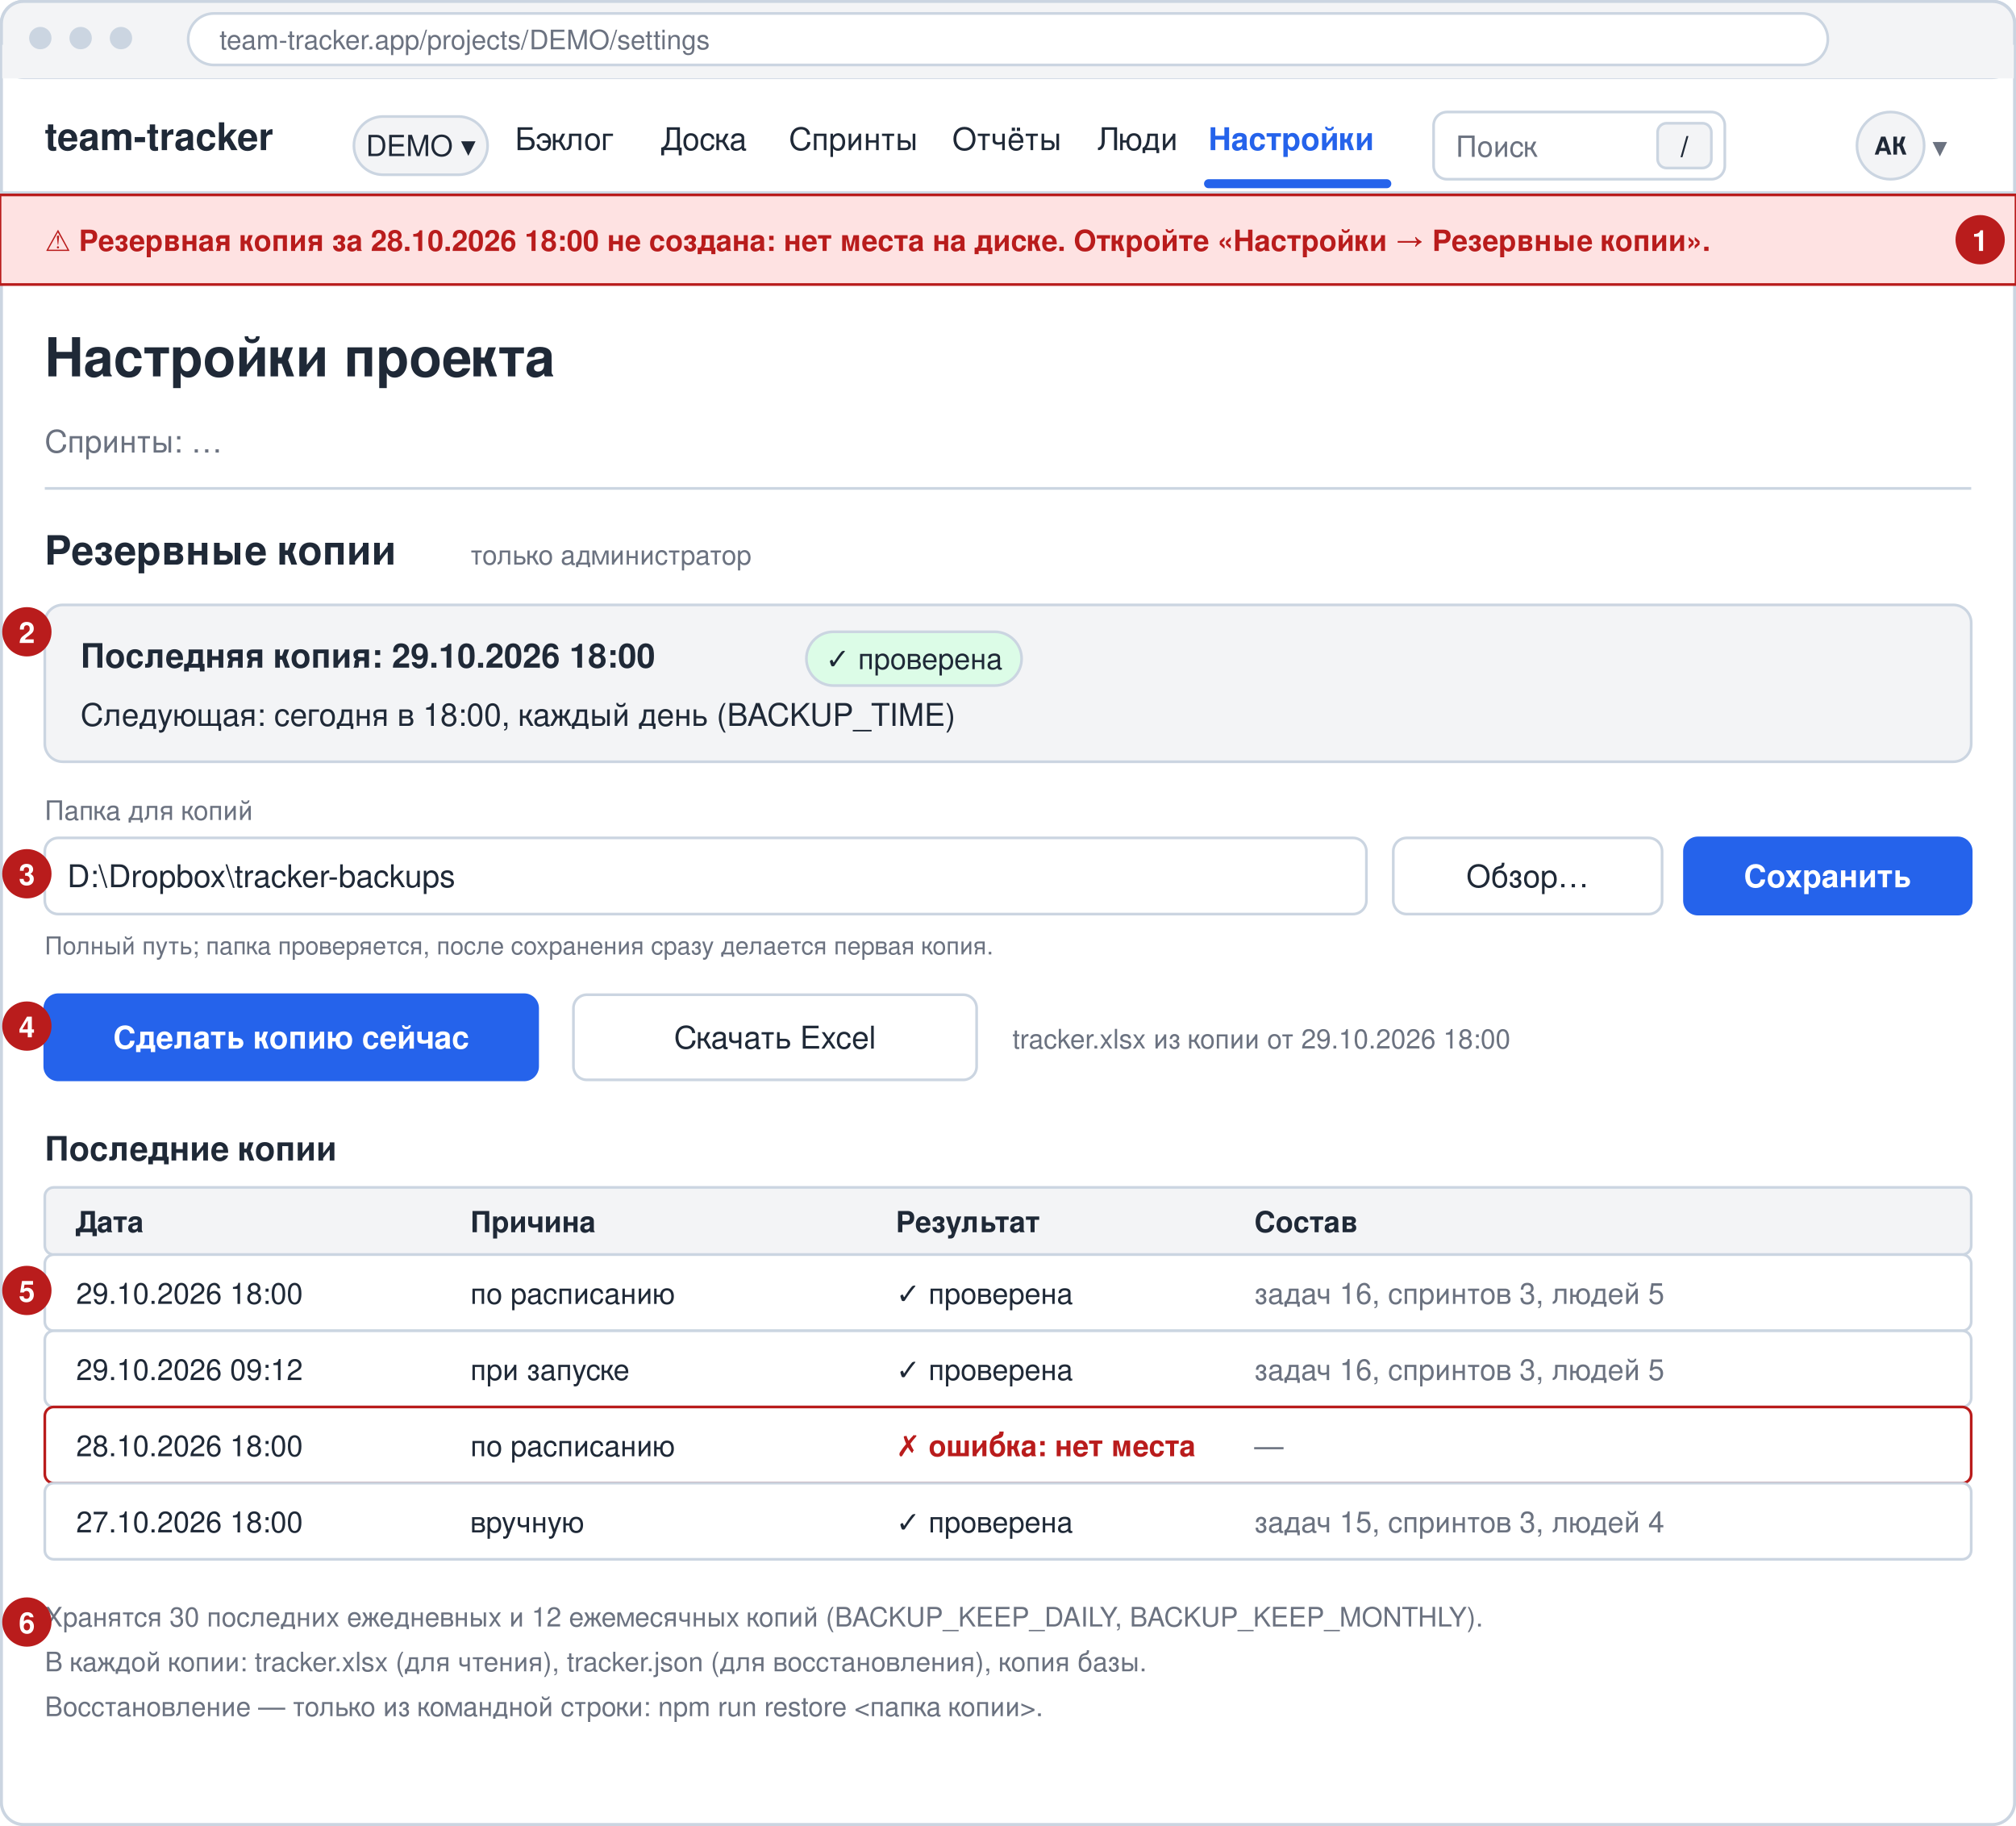
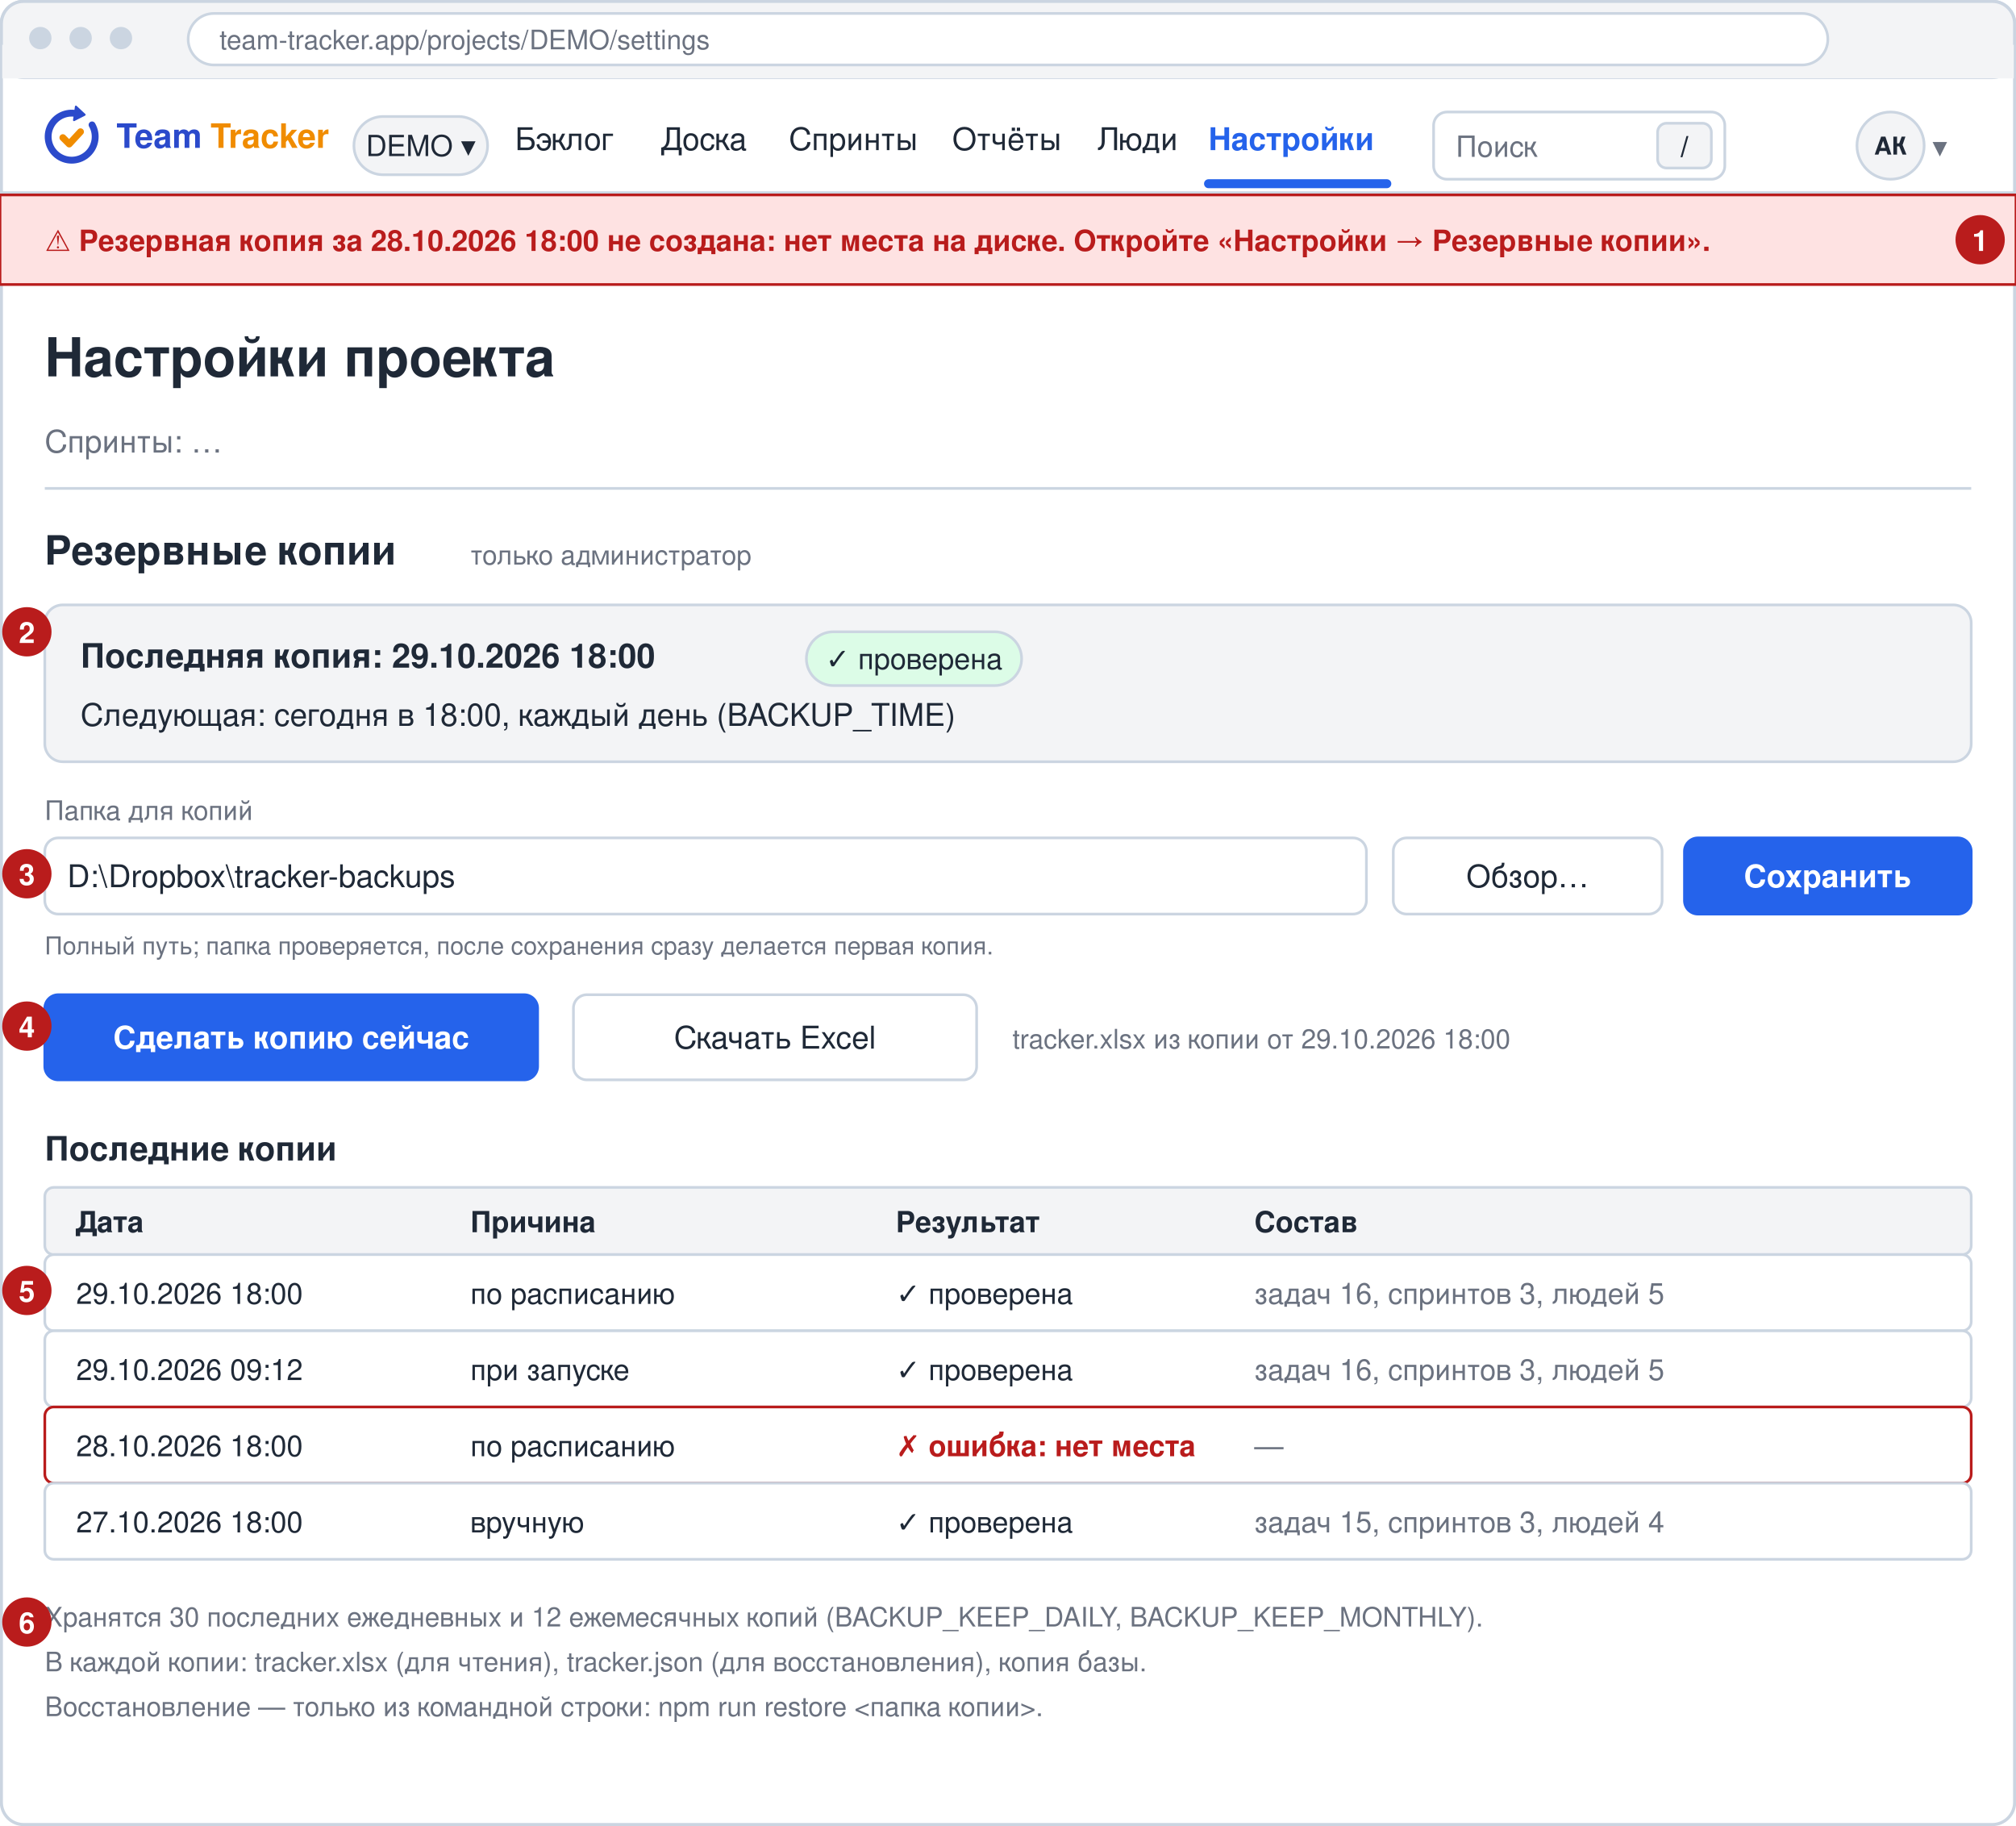
<svg xmlns="http://www.w3.org/2000/svg" width="900" height="815" viewBox="0 0 900 815" font-family="Helvetica, Arial, 'Segoe UI', 'DejaVu Sans', sans-serif" role="img" aria-label="Блок «Резервные копии» на экране «Настройки» (только администратор)">
  <rect width="900" height="815" fill="#ffffff" />
  <rect x="0.6" y="0.6" width="898.8" height="813.8" rx="10" fill="#ffffff" stroke="#cbd5e1" stroke-width="1.4" />
  <rect x="0.6" y="0.6" width="898.8" height="34" rx="10" fill="#f3f4f6" stroke="#cbd5e1" stroke-width="1.4" />
  <rect x="1" y="20" width="898" height="15" rx="0" fill="#f3f4f6" />
  <circle cx="18" cy="17" r="5" fill="#cbd5e1" />
  <circle cx="36" cy="17" r="5" fill="#cbd5e1" />
  <circle cx="54" cy="17" r="5" fill="#cbd5e1" />
  <rect x="84" y="6" width="732" height="23" rx="11.5" fill="#ffffff" stroke="#cbd5e1" stroke-width="1.2" />
  <text x="98" y="22" text-anchor="start" font-size="12" fill="#6b7280">team-tracker.app/projects/DEMO/settings</text>
  <line x1="1" y1="86" x2="899" y2="86" stroke="#cbd5e1" stroke-width="1.2" />
-   <text x="20" y="67" text-anchor="start" font-size="17" font-weight="bold" fill="#1f2937">team-tracker</text>
+   <g transform="translate(18 47) scale(0.4375)">
+     <path d="M52.78 20 A24 24 0 1 1 35.34 8.23" fill="none" stroke="#2B4ACB" stroke-width="7" stroke-linecap="round" />
+     <polygon points="45.24,9.62 36.31,1.30 34.37,15.16" fill="#2B4ACB" stroke="#2B4ACB" stroke-width="2" stroke-linejoin="round" />
+     <polyline points="23,33 29.5,39.5 41,27" fill="none" stroke="#F08C00" stroke-width="7" stroke-linecap="round" stroke-linejoin="round" />
+   </g>
+   <text x="52" y="66" text-anchor="start" font-size="15" font-weight="bold" fill="#2B4ACB">Team</text>
+   <text x="94" y="66" text-anchor="start" font-size="15" font-weight="bold" fill="#F08C00">Tracker</text>
  <rect x="158" y="52" width="59.68" height="26" rx="13.0" fill="#f3f4f6" stroke="#cbd5e1" stroke-width="1.2" />
  <text x="187.84" y="69.68" text-anchor="middle" font-size="13" fill="#1f2937">DEMO ▾</text>
  <text x="230" y="67" text-anchor="start" font-size="14" fill="#1f2937">Бэклог</text>
  <text x="295.04" y="67" text-anchor="start" font-size="14" fill="#1f2937">Доска</text>
  <text x="352.24" y="67" text-anchor="start" font-size="14" fill="#1f2937">Спринты</text>
  <text x="425.12" y="67" text-anchor="start" font-size="14" fill="#1f2937">Отчёты</text>
  <text x="490.16" y="67" text-anchor="start" font-size="14" fill="#1f2937">Люди</text>
  <text x="539.52" y="67" text-anchor="start" font-size="14" font-weight="bold" fill="#2563eb">Настройки</text>
  <rect x="537.52" y="80" width="83.6" height="4" rx="2" fill="#2563eb" />
  <rect x="640" y="50" width="130" height="30" rx="6" fill="#ffffff" stroke="#cbd5e1" stroke-width="1.2" />
  <text x="650" y="70" text-anchor="start" font-size="13" fill="#6b7280">Поиск</text>
  <rect x="740" y="55" width="24" height="20" rx="4" fill="#f3f4f6" stroke="#cbd5e1" stroke-width="1.2" />
  <text x="752" y="70" text-anchor="middle" font-size="13" font-weight="bold" fill="#1f2937">/</text>
  <circle cx="844" cy="65" r="15" fill="#f3f4f6" stroke="#cbd5e1" stroke-width="1.2" />
  <text x="844" y="69" text-anchor="middle" font-size="11" font-weight="bold" fill="#1f2937">АК</text>
  <text x="866" y="70" text-anchor="middle" font-size="13" fill="#6b7280">▾</text>
  <rect x="0" y="87" width="900" height="40" rx="0" fill="#fee2e2" stroke="#b91c1c" stroke-width="1.2" />
  <text x="20" y="112" text-anchor="start" font-size="13" font-weight="bold" fill="#b91c1c">⚠ Резервная копия за 28.10.2026 18:00 не создана: нет места на диске. Откройте «Настройки → Резервные копии».</text>
  <circle cx="884" cy="107" r="11" fill="#b91c1c" />
  <text x="884" y="112" text-anchor="middle" font-size="13" font-weight="bold" fill="#ffffff">1</text>
  <text x="20" y="168" text-anchor="start" font-size="24" font-weight="bold" fill="#1f2937">Настройки проекта</text>
  <text x="20" y="202" text-anchor="start" font-size="14" fill="#6b7280">Спринты: …</text>
  <line x1="20" y1="218" x2="880" y2="218" stroke="#cbd5e1" stroke-width="1.2" />
  <text x="20" y="252" text-anchor="start" font-size="18" font-weight="bold" fill="#1f2937">Резервные копии</text>
  <text x="210" y="252" text-anchor="start" font-size="12" fill="#6b7280">только администратор</text>
  <rect x="20" y="270" width="860" height="70" rx="8" fill="#f3f4f6" stroke="#cbd5e1" stroke-width="1.2" />
  <text x="36" y="298" text-anchor="start" font-size="15" font-weight="bold" fill="#1f2937">Последняя копия:  29.10.2026 18:00</text>
  <rect x="360" y="282" width="96.08" height="24" rx="12.0" fill="#dcfce7" stroke="#cbd5e1" stroke-width="1.2" />
  <text x="408.04" y="298.68" text-anchor="middle" font-size="13" fill="#1f2937">✓ проверена</text>
  <text x="36" y="324" text-anchor="start" font-size="14" fill="#1f2937">Следующая:  сегодня в 18:00, каждый день (BACKUP_TIME)</text>
  <circle cx="12" cy="282" r="11" fill="#b91c1c" />
  <text x="12" y="287" text-anchor="middle" font-size="13" font-weight="bold" fill="#ffffff">2</text>
  <text x="20" y="366" text-anchor="start" font-size="12" fill="#6b7280">Папка для копий</text>
  <rect x="20" y="374" width="590" height="34" rx="6" fill="#ffffff" stroke="#cbd5e1" stroke-width="1.2" />
  <text x="30" y="396" text-anchor="start" font-size="14" fill="#1f2937">D:\Dropbox\tracker-backups</text>
  <rect x="622" y="374" width="120" height="34" rx="6" fill="#ffffff" stroke="#cbd5e1" stroke-width="1.2" />
  <text x="682.0" y="396.04" text-anchor="middle" font-size="14" fill="#1f2937">Обзор…</text>
  <rect x="752" y="374" width="128" height="34" rx="6" fill="#2563eb" stroke="#2563eb" stroke-width="1.2" />
  <text x="816.0" y="396.04" text-anchor="middle" font-size="14" font-weight="bold" fill="#ffffff">Сохранить</text>
  <text x="20" y="426" text-anchor="start" font-size="11" fill="#6b7280">Полный путь; папка проверяется, после сохранения сразу делается первая копия.</text>
  <circle cx="12" cy="390" r="11" fill="#b91c1c" />
  <text x="12" y="395" text-anchor="middle" font-size="13" font-weight="bold" fill="#ffffff">3</text>
  <rect x="20" y="444" width="220" height="38" rx="6" fill="#2563eb" stroke="#2563eb" stroke-width="1.2" />
  <text x="130.0" y="468.04" text-anchor="middle" font-size="14" font-weight="bold" fill="#ffffff">Сделать копию сейчас</text>
  <rect x="256" y="444" width="180" height="38" rx="6" fill="#ffffff" stroke="#cbd5e1" stroke-width="1.2" />
  <text x="346.0" y="468.04" text-anchor="middle" font-size="14" fill="#1f2937">Скачать Excel</text>
  <text x="452" y="468" text-anchor="start" font-size="12" fill="#6b7280">tracker.xlsx из копии от 29.10.2026 18:00</text>
  <circle cx="12" cy="458" r="11" fill="#b91c1c" />
  <text x="12" y="463" text-anchor="middle" font-size="13" font-weight="bold" fill="#ffffff">4</text>
  <text x="20" y="518" text-anchor="start" font-size="15" font-weight="bold" fill="#1f2937">Последние копии</text>
  <rect x="20" y="530" width="860" height="30" rx="4" fill="#f3f4f6" stroke="#cbd5e1" stroke-width="1.2" />
  <text x="34" y="550" text-anchor="start" font-size="13" font-weight="bold" fill="#1f2937">Дата</text>
  <text x="210" y="550" text-anchor="start" font-size="13" font-weight="bold" fill="#1f2937">Причина</text>
  <text x="400" y="550" text-anchor="start" font-size="13" font-weight="bold" fill="#1f2937">Результат</text>
  <text x="560" y="550" text-anchor="start" font-size="13" font-weight="bold" fill="#1f2937">Состав</text>
  <rect x="20" y="560" width="860" height="34" rx="4" fill="#ffffff" stroke="#cbd5e1" stroke-width="1.2" />
  <text x="34" y="582" text-anchor="start" font-size="13" fill="#1f2937">29.10.2026 18:00</text>
  <text x="210" y="582" text-anchor="start" font-size="13" fill="#1f2937">по расписанию</text>
  <text x="400" y="582" text-anchor="start" font-size="13" fill="#1f2937">✓ проверена</text>
  <text x="560" y="582" text-anchor="start" font-size="13" fill="#6b7280">задач 16, спринтов 3, людей 5</text>
  <rect x="20" y="594" width="860" height="34" rx="4" fill="#ffffff" stroke="#cbd5e1" stroke-width="1.2" />
  <text x="34" y="616" text-anchor="start" font-size="13" fill="#1f2937">29.10.2026 09:12</text>
  <text x="210" y="616" text-anchor="start" font-size="13" fill="#1f2937">при запуске</text>
  <text x="400" y="616" text-anchor="start" font-size="13" fill="#1f2937">✓ проверена</text>
  <text x="560" y="616" text-anchor="start" font-size="13" fill="#6b7280">задач 16, спринтов 3, людей 5</text>
  <rect x="20" y="628" width="860" height="34" rx="4" fill="#ffffff" stroke="#b91c1c" stroke-width="1.2" />
  <text x="34" y="650" text-anchor="start" font-size="13" fill="#1f2937">28.10.2026 18:00</text>
  <text x="210" y="650" text-anchor="start" font-size="13" fill="#1f2937">по расписанию</text>
  <text x="400" y="650" text-anchor="start" font-size="13" font-weight="bold" fill="#b91c1c">✗ ошибка: нет места</text>
  <text x="560" y="650" text-anchor="start" font-size="13" fill="#6b7280">—</text>
  <rect x="20" y="662" width="860" height="34" rx="4" fill="#ffffff" stroke="#cbd5e1" stroke-width="1.2" />
  <text x="34" y="684" text-anchor="start" font-size="13" fill="#1f2937">27.10.2026 18:00</text>
  <text x="210" y="684" text-anchor="start" font-size="13" fill="#1f2937">вручную</text>
  <text x="400" y="684" text-anchor="start" font-size="13" fill="#1f2937">✓ проверена</text>
  <text x="560" y="684" text-anchor="start" font-size="13" fill="#6b7280">задач 15, спринтов 3, людей 4</text>
  <circle cx="12" cy="576" r="11" fill="#b91c1c" />
  <text x="12" y="581" text-anchor="middle" font-size="13" font-weight="bold" fill="#ffffff">5</text>
  <text x="20" y="726" text-anchor="start" font-size="12" fill="#6b7280">Хранятся 30 последних ежедневных и 12 ежемесячных копий (BACKUP_KEEP_DAILY, BACKUP_KEEP_MONTHLY).</text>
  <text x="20" y="746" text-anchor="start" font-size="12" fill="#6b7280">В каждой копии: tracker.xlsx (для чтения), tracker.json (для восстановления), копия базы.</text>
  <text x="20" y="766" text-anchor="start" font-size="12" fill="#6b7280">Восстановление — только из командной строки: npm run restore &lt;папка копии&gt;.</text>
  <circle cx="12" cy="724" r="11" fill="#b91c1c" />
  <text x="12" y="729" text-anchor="middle" font-size="13" font-weight="bold" fill="#ffffff">6</text>
</svg>
